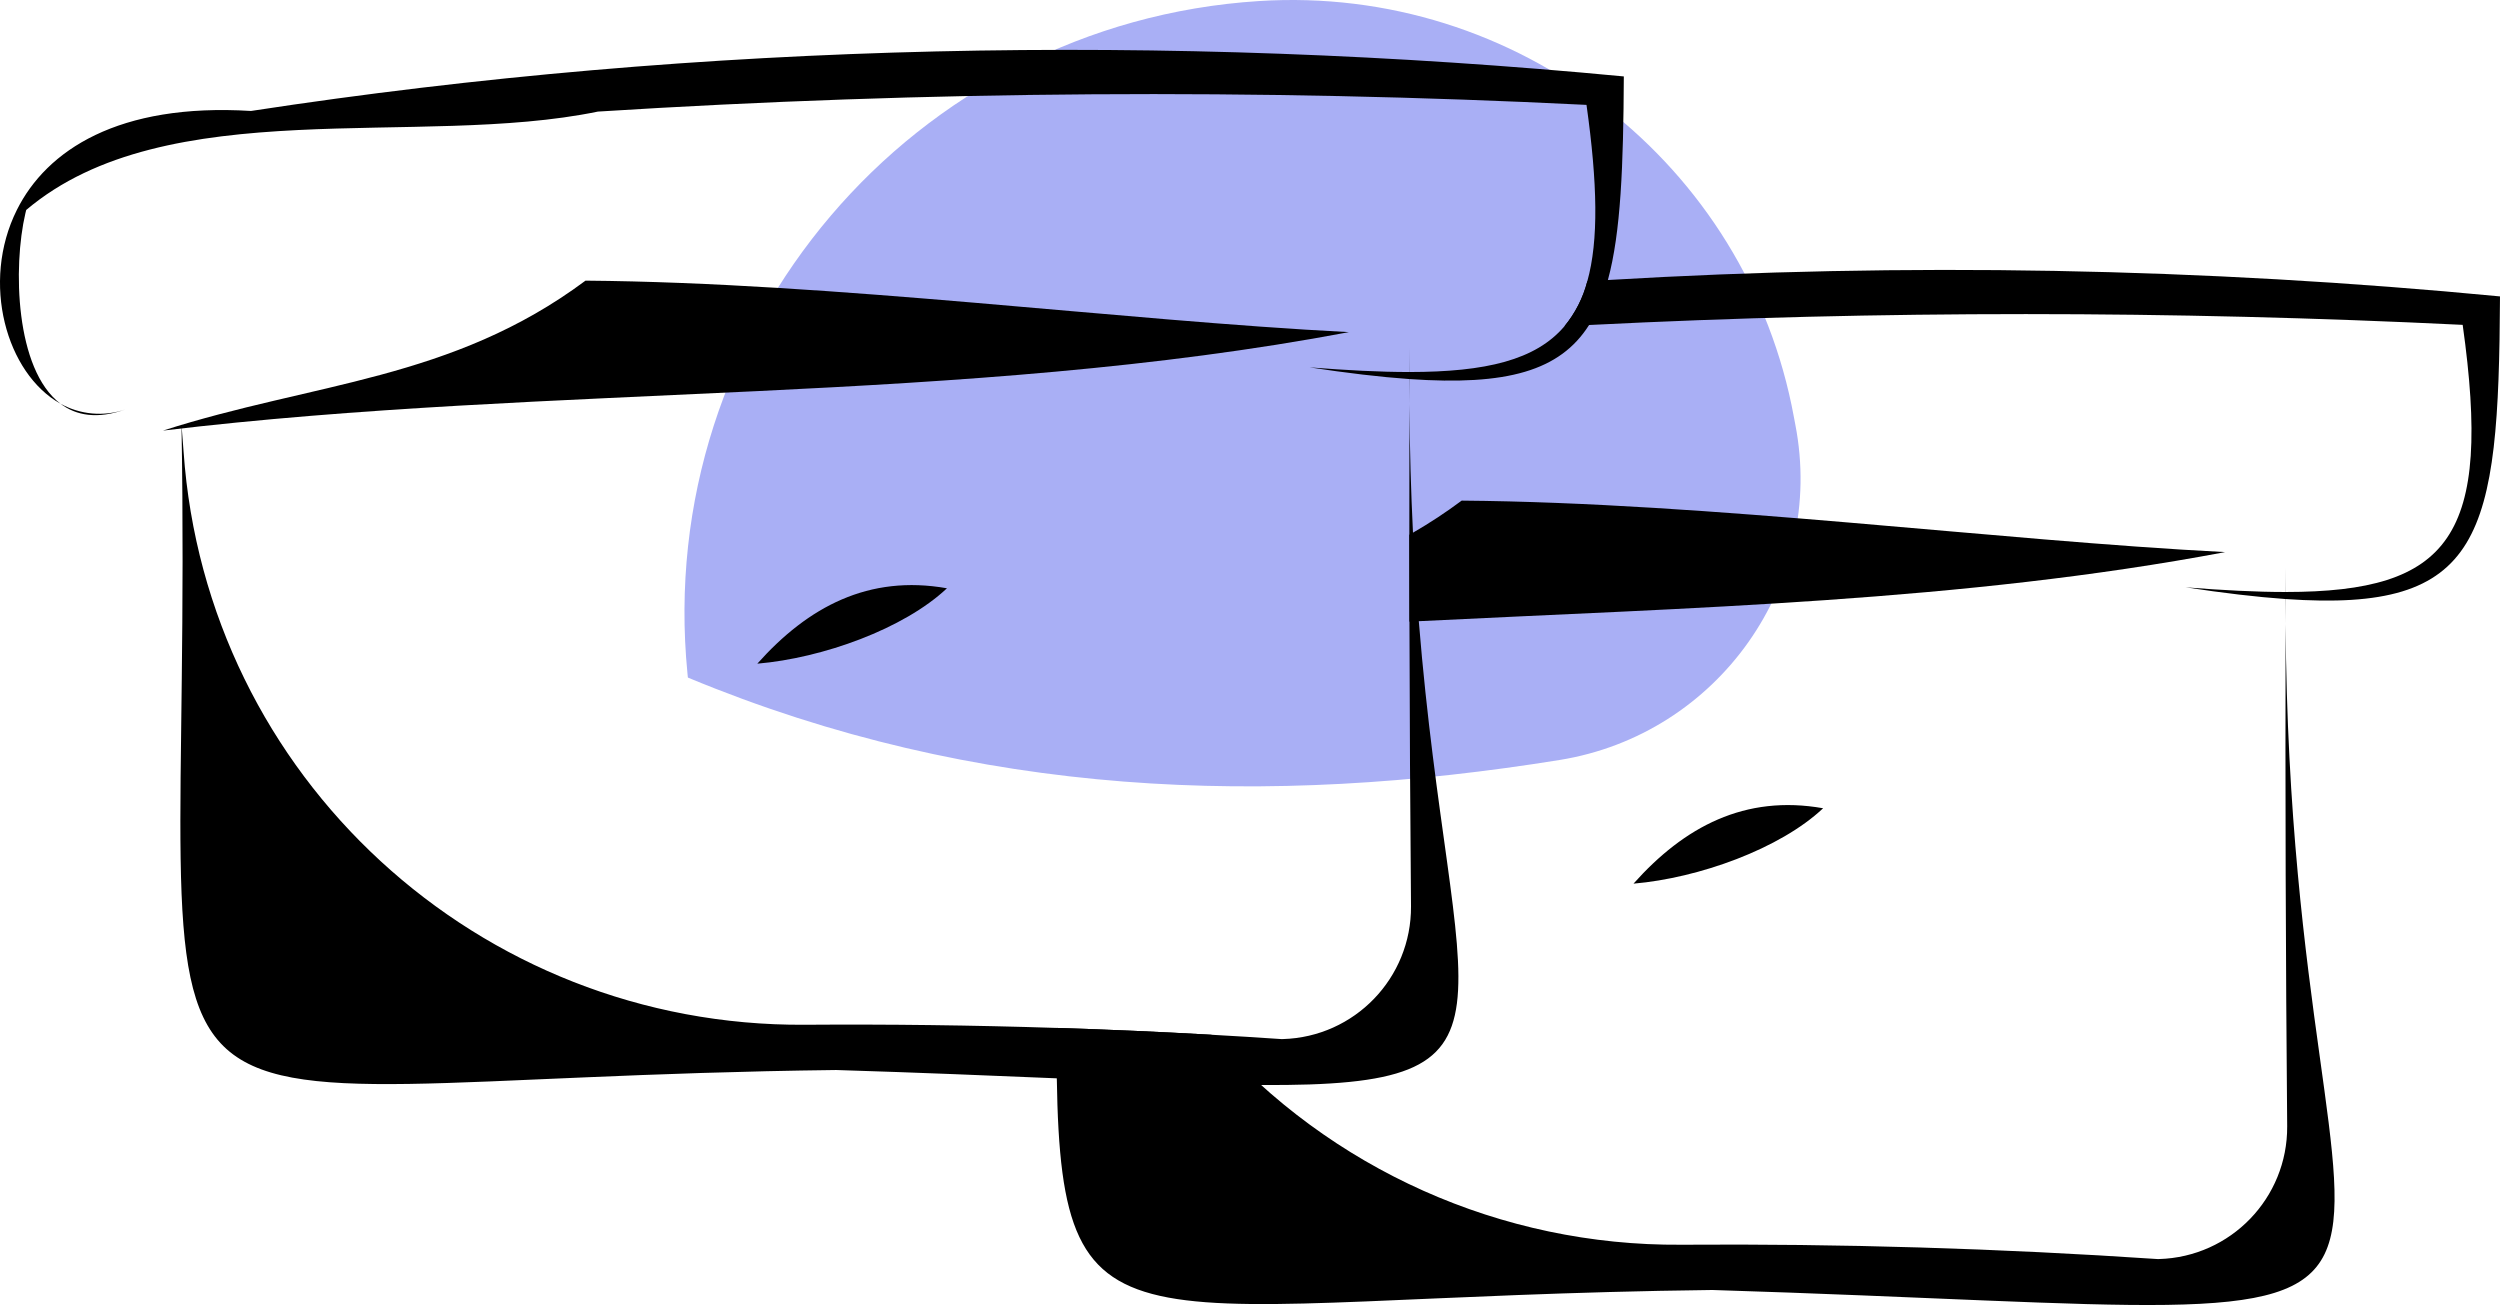
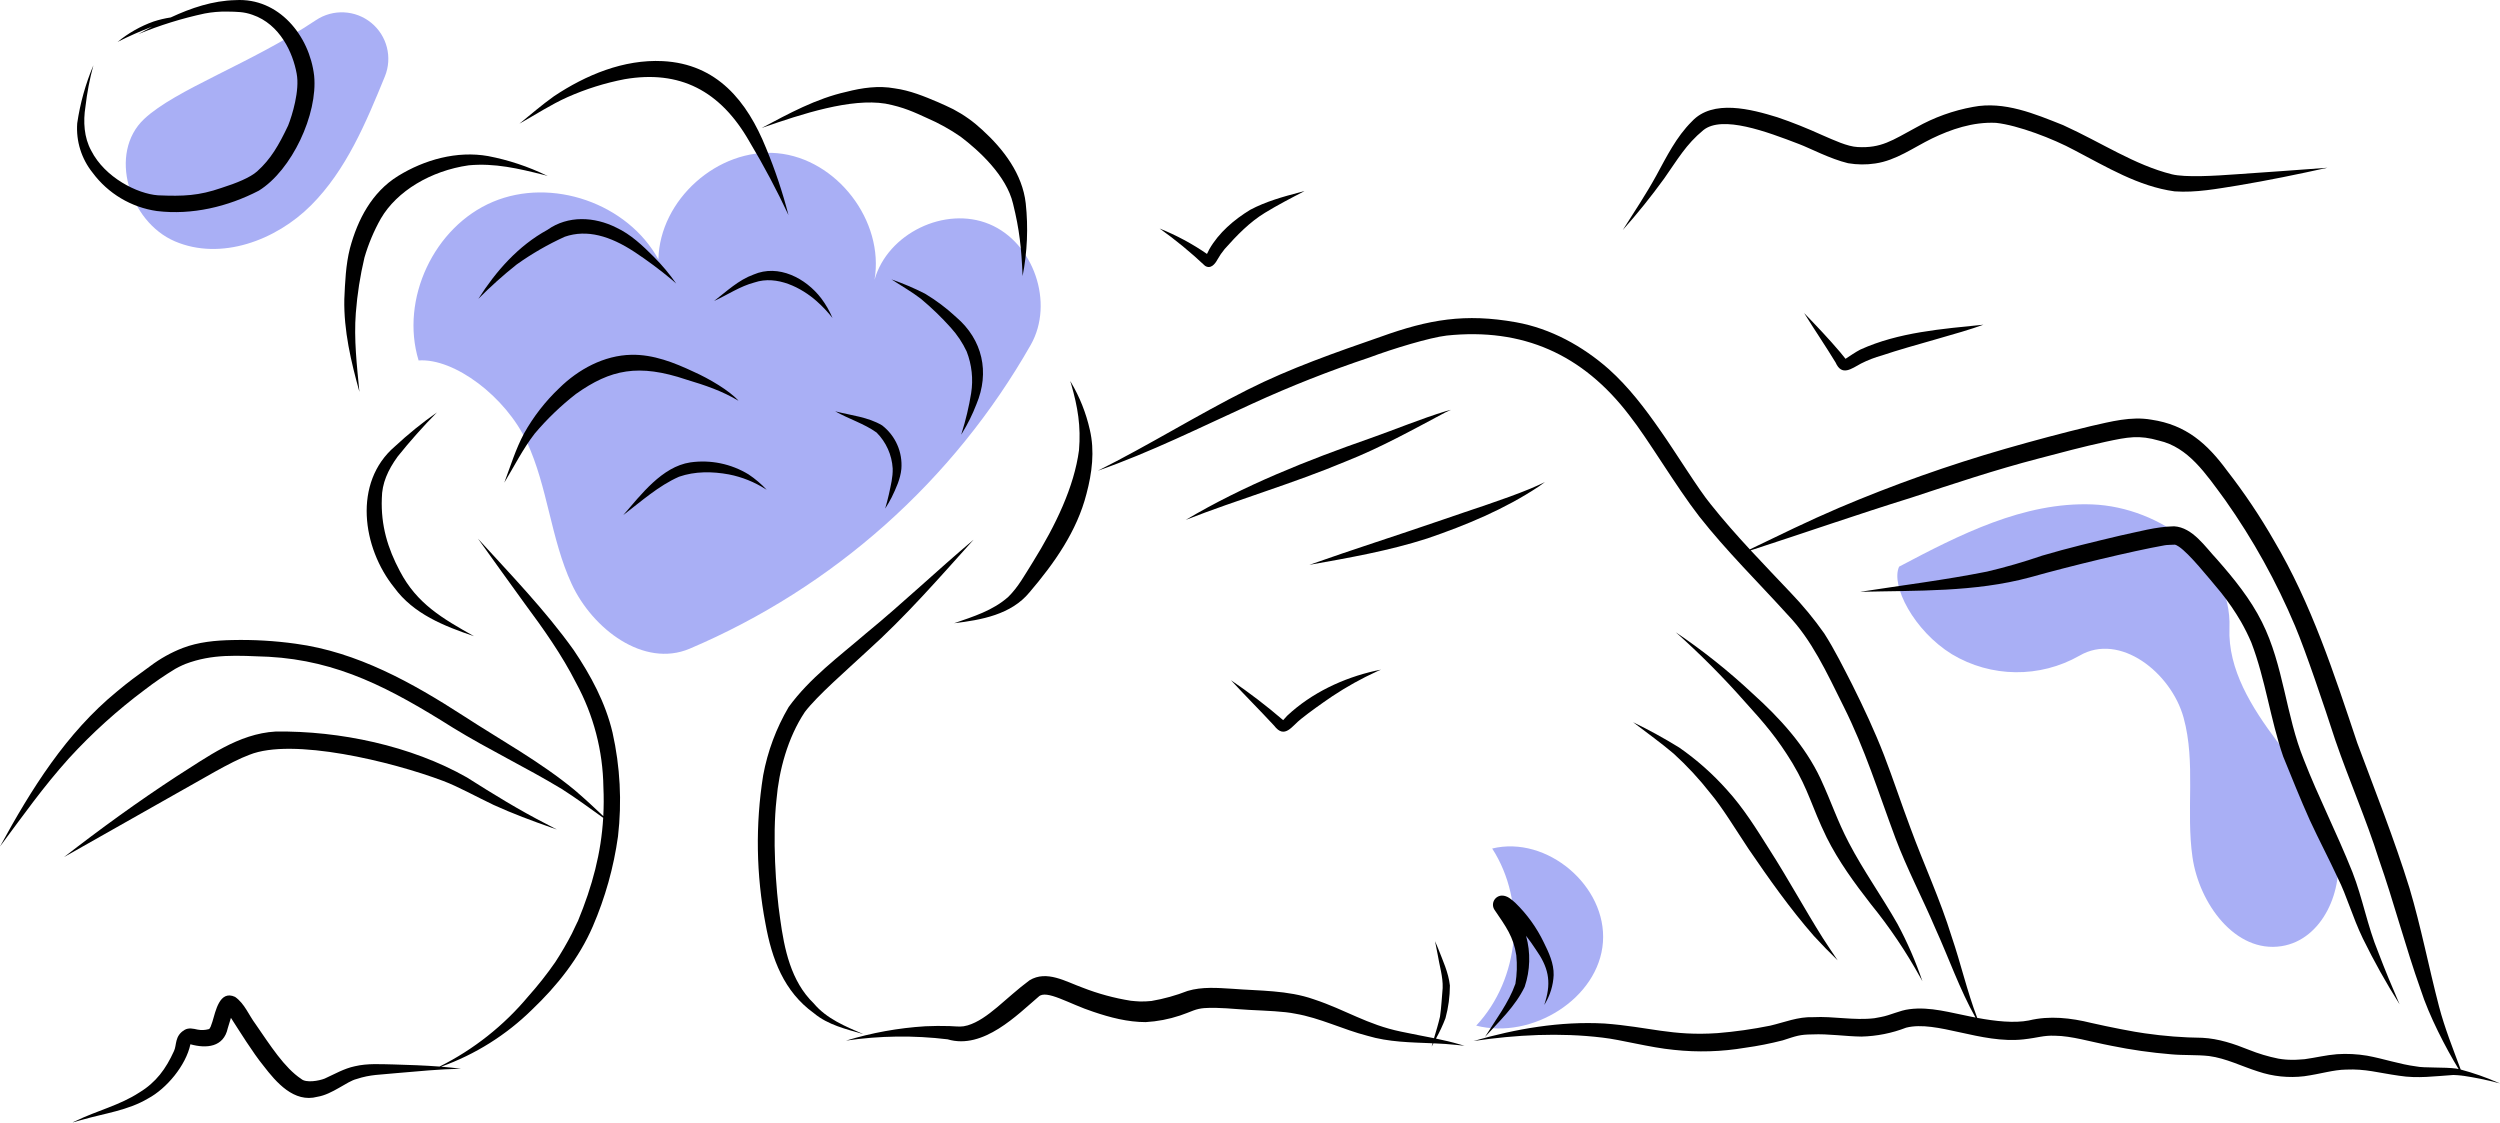
- <svg xmlns="http://www.w3.org/2000/svg" data-name="Layer 1" width="670.527" height="350.022" viewBox="0 0 670.527 350.022">
-   <path d="M566.996,317.311l-0,0c-92.919,5.916-162.419,87.678-153.307,180.338q.05.508.1,1.016a.162.162,0,0,0,.099.133c77.809,32.316,155.819,34.626,233.703,22.071,42.606-6.868,71.471-47.579,63.239-89.942q-.193-.993-.375-1.984C697.955,360.774,636.161,312.907,566.996,317.311Z" transform="translate(-229.303 -317.0301)" fill="#a9aff5" />
-   <path d="M607.35,418.7q-.015,3.315-.02,6.63c-.02-2.18-.02-4.39-.02-6.63,0-.62,0-1.25.01-1.89.01-2.19.02-4.4.05-6.64-.01,2.21-.01,4.42-.02,6.64Z" transform="translate(-229.303 -317.0301)" />
-   <path d="M567.54,608.04c-14.36-.09-32.36-.85-54.79-1.79-17.05-.71-36.66-1.53-59.19-2.23-207.72,2.54-171.91,38.14-175.58-173.17q.3,3.615.56,7.31c6.1,87.25,79.19,154.33,166.65,153.72q33.75-.24,67.5.85,20.79.645,41.53,1.83,9.45.525,18.89,1.17a2.258,2.258,0,0,0,.26-.01,35.391,35.391,0,0,0,34.38-35.6q-.33-38.16-.42-76.36-.03-11.64-.03-23.29-.015-17.58.03-35.14c.07,12.32.42,23.82.95,34.57q.63,12.555,1.56,23.74C618.51,590.6,642.54,608.51,567.54,608.04Z" transform="translate(-229.303 -317.0301)" />
-   <path d="M483.284,474.813c-20.965-3.715-37.24,4.948-50.86,20.221C449.932,493.539,471.749,485.687,483.284,474.813Z" transform="translate(-229.303 -317.0301)" />
-   <path d="M273.022,432.521c104.739-12.573,214.7-6.882,318.077-26.409-61.822-3.171-137.727-13.255-204.756-13.811C350.476,419.029,313.336,419.577,273.022,432.521Z" transform="translate(-229.303 -317.0301)" />
-   <path d="M664.83,337.53c-.12,23.95-.79,41.8-4.27,54.6a44.195,44.195,0,0,1-5.05,12.07c-7.79,12.31-22.05,16.32-48.16,14.5h-.04c-7.82-.55-16.7-1.61-26.78-3.14,10.02.79,18.93,1.25,26.79,1.25h.03c20.46-.01,33.86-3.21,41.55-12.27a31.192,31.192,0,0,0,6.14-12.08c3.05-10.91,2.74-26.22-.22-47.3a2352.771,2352.771,0,0,0-265.16,1.8c-48.06,9.93-115.61-5.52-153.33,26.39-.08.3-.15.6-.22.91-3.35,14.32-2.74,41.8,9.37,51.02-14.43-8.06-21.4-32.43-11.65-51.95,7.99-16,27.23-28.73,62.8-26.54C417.84,328.21,542.52,325.88,664.83,337.53Z" transform="translate(-229.303 -317.0301)" />
-   <path d="M245.48,425.28a21.406,21.406,0,0,0,17.43,1.57C255.45,429.51,249.75,428.53,245.48,425.28Z" transform="translate(-229.303 -317.0301)" />
-   <path d="M842.35,477.7q-.015,3.315-.02,6.63c-.02-2.18-.02-4.39-.02-6.63,0-.62,0-1.25.01-1.89.01-2.19.02-4.4.05-6.64-.01,2.21-.01,4.42-.02,6.64Z" transform="translate(-229.303 -317.0301)" />
-   <path d="M688.56,663.02C532.67,664.93,513.94,685.45,512.75,606.25q-.09-6.33-.06-13.52,20.79.645,41.53,1.83a166.242,166.242,0,0,0,125.97,56.32q64.02-.45,127.92,3.85a2.258,2.258,0,0,0,.26-.01,35.391,35.391,0,0,0,34.38-35.6q-.6-67.41-.42-134.79C843.6,689.66,920.19,670.23,688.56,663.02Z" transform="translate(-229.303 -317.0301)" />
-   <path d="M718.284,533.813c-20.965-3.715-37.24,4.948-50.86,20.221C684.932,552.539,706.749,544.687,718.284,533.813Z" transform="translate(-229.303 -317.0301)" />
-   <path d="M826.1,465.11c-70.28,13.28-143.6,14.9-216.26,18.53-.84.04-1.67.08-2.51.12q-.03-11.64-.03-23.29c.33-.18.65-.37.98-.57a132.613,132.613,0,0,0,13.06-8.6C688.37,451.86,764.28,461.94,826.1,465.11Z" transform="translate(-229.303 -317.0301)" />
-   <path d="M899.83,396.53C899.49,461.18,895.21,481.39,842.35,477.7h-.04c-7.82-.55-16.7-1.61-26.78-3.14,10.02.79,18.93,1.25,26.79,1.25h.03c44.17-.02,55.44-14.9,47.47-71.65C811.82,400.35,733.57,400.26,655.51,404.2c-2.2.1-4.41.22-6.61.34a31.192,31.192,0,0,0,6.14-12.08c1.84-.11,3.68-.23,5.52-.33A1543.658,1543.658,0,0,1,899.83,396.53Z" transform="translate(-229.303 -317.0301)" />
+ <svg xmlns="http://www.w3.org/2000/svg" data-name="Layer 1" width="875.35" height="392.997" viewBox="0 0 875.35 392.997">
+   <path d="M308.43,379.541c-6.526-21.434,5.384-46.848,26.031-55.548s47.153.527,57.935,20.167c.416-20.891,20.876-39.143,41.679-37.182s37.491,23.716,33.996,44.316c4.548-16.196,24.655-25.948,40.19-19.491s22.804,27.589,14.53,42.237A249.837,249.837,0,0,1,403.293,480.485c-16.033,6.755-33.994-6.937-41.291-22.73S353.655,423.84,346.324,408.062,320.95,378.662,308.43,379.541Z" transform="translate(-161.8612 -253.3318)" fill="#a9aff5" />
+   <path d="M678.741,612.443c15.297-16.306,17.726-43.227,5.595-62.009,19.149-4.671,40.2,13.125,38.781,32.785S698.309,617.466,678.741,612.443Z" transform="translate(-161.8612 -253.3318)" fill="#a9aff5" />
+   <path d="M826.814,451.739c21.192-11.199,43.655-22.705,67.606-21.795s49.016,19.329,48.064,43.279c-.579,14.561,7.83,27.837,16.551,39.512s18.393,23.509,21.042,37.839-4.976,31.803-19.375,34.048c-16.169,2.522-28.823-14.937-31.162-31.133s1.228-33.086-3.114-48.864-22.338-29.983-36.458-21.711a44.278,44.278,0,0,1-44.663-.508C831.993,474.195,823.799,458.33,826.814,451.739Z" transform="translate(-161.8612 -253.3318)" fill="#a9aff5" />
+   <path d="M212.344,294.982c-12.723,11.95-5.296,35.986,10.753,42.85s35.333-.261,47.67-12.609,19.244-28.963,25.852-45.12a16.293,16.293,0,0,0-24.128-19.717C249.692,275.612,223.371,284.626,212.344,294.982Z" transform="translate(-161.8612 -253.3318)" fill="#a9aff5" />
+   <path d="M376.34,509.863c-2.452-10.458-7.626-20.049-13.595-28.902-9.98-13.965-21.987-26.357-33.525-39.023,5.464,7.567,10.844,15.195,16.352,22.73,6.59,8.89,13.016,17.941,18.03,27.835a78.566,78.566,0,0,1,9.533,36.431c.16,3.471.141,6.841-.034,10.153-3.276-3.103-6.581-6.178-10.019-9.102-12.047-9.948-25.839-17.476-38.896-25.977-17.968-11.615-37.254-22.389-58.765-25.28a138.144,138.144,0,0,0-22.25-1.287c-5.865.118-11.823.672-17.341,2.78a47.178,47.178,0,0,0-11.355,6.332c-4.998,3.621-7.608,5.503-11.626,8.872-17.814,14.56-30.102,34.327-40.989,54.304,8.113-10.888,15.105-20.846,24.148-30.891a189.705,189.705,0,0,1,26.513-23.977,118.685,118.685,0,0,1,10.729-7.348c.882-.461,1.747-.959,2.667-1.34.256-.094.574-.236.789-.337,9.603-3.649,18.101-2.971,29.193-2.544,24.372,1.354,42.591,11.022,64.7,24.93,12.383,7.6,25.538,13.853,37.968,21.37,4.97,3.161,9.714,6.657,14.498,10.091-.723,12.262-3.72,23.723-8.89,36.246.128-.371-1.657,3.418-2.093,4.333-1.763,3.415-3.705,6.725-5.794,9.95A125.139,125.139,0,0,1,346.814,602.216,96.994,96.994,0,0,1,315.768,626.779c-5.344-.41-10.708-.581-16.062-.741-4.528-.08-9.133-.426-13.58.628-3.773.786-7.124,2.756-10.601,4.328-1.993.792-6.531,1.593-8.182.119-5.892-3.893-10.875-11.78-15.997-19.193-2.372-3.158-3.863-7.24-7.184-9.539-5.42-2.519-6.805,5.034-7.938,8.723-.171.58-.382,1.148-.604,1.711a7.103,7.103,0,0,1-.408.709l-.034.037c-.043.025-.084.052-.128.075-.046.016-.089.031-.154.055a8.556,8.556,0,0,1-3.829.151c-1.496-.329-3.125-.737-4.54.076-3.638,2.155-2.691,5.327-3.787,7.51-2.776,6.106-6.197,10.868-12.096,14.435-6.997,4.555-14.647,6.248-22.536,10.083-2.554,1.057,1.743-.383,2.674-.576,7.715-2.218,15.867-3.23,22.881-7.391,6.559-3.49,13.31-11.65,14.861-18.983l.007-.022c5.558,1.55,11.635,1.08,13.079-5.619.342-1.192.733-2.495,1.109-3.634,2.926,4.506,7.662,12.203,11.379,16.754,4.477,5.835,10.708,13.103,18.906,10.883,5.184-.825,10.343-5.403,13.684-6.212,4.964-1.647,8.353-1.475,14.014-2.074,7.518-.641,15.04-1.392,22.587-1.533-2.316-.302-4.64-.53-6.967-.716a87.444,87.444,0,0,0,31.833-19.98c8.756-8.342,16.425-17.959,21.256-29.115a121.792,121.792,0,0,0,8.838-31.552A108.989,108.989,0,0,0,376.34,509.863Z" transform="translate(-161.8612 -253.3318)" />
+   <path d="M465.002,475.17c-9.398,8.092-19.677,15.62-27.014,25.743a73.724,73.724,0,0,0-8.914,23.914,150.638,150.638,0,0,0,.815,51.935c2.234,12.356,6.408,23.721,16.969,31.334,4.914,4.114,11.265,5.569,17.274,7.327-6.273-2.725-12.821-5.365-17.333-10.746-8.036-7.773-10.322-19.023-11.782-29.679-1.538-10.235-2.739-28.7-1.267-41.757.85-10.059,3.88-21.546,9.919-30.615,4.284-5.654,14.742-14.727,21.798-21.29,13.404-12.043,25.257-25.653,37.285-39.035C489.981,453.041,477.914,464.594,465.002,475.17Z" transform="translate(-161.8612 -253.3318)" />
+   <path d="M301.89,453.345c-4.276-8.012-6.698-16.035-6.335-25.528.039-5.242,2.094-9.855,5.526-14.605a201.316,201.316,0,0,1,13.762-15.477,138.387,138.387,0,0,0-14.704,11.903c-14.777,12.638-11.434,35.535-.231,49.43,6.723,9.238,17.472,13.493,27.926,17.026C316.755,469.868,307.855,464.733,301.89,453.345Z" transform="translate(-161.8612 -253.3318)" />
+   <path d="M353.301,314.801a82.985,82.985,0,0,0-20.54-6.822c-10.888-1.916-22.254,1.249-31.544,6.984-9.126,5.661-14.111,15.193-16.825,25.299-1.473,5.805-1.701,11.852-1.97,17.811-.224,11.059,2.353,21.866,5.28,32.457-.875-9.188-1.965-18.417-1.25-27.655a125.872,125.872,0,0,1,3.016-19.348,64.075,64.075,0,0,1,5.745-13.668c5.607-9.636,17.527-16.75,30.736-18.639,9.047-.856,17.49,1.115,26.339,3.356C352.943,314.684,354.18,315.242,353.301,314.801Z" transform="translate(-161.8612 -253.3318)" />
+   <path d="M390.779,343.245c-3.926-3.925-8.037-7.85-13.124-10.222-7.681-3.85-16.903-4.335-24.12.788-10.209,5.581-18.006,14.446-24.188,24.159A151.887,151.887,0,0,1,342.734,345.966a101.012,101.012,0,0,1,16.895-9.75c7.772-2.674,15.863-.248,24.295,5.264a145.491,145.491,0,0,1,13.263,9.869c.492.414.964.852,1.445,1.278A69.725,69.725,0,0,0,390.779,343.245Z" transform="translate(-161.8612 -253.3318)" />
+   <path d="M430.095,305.188c-6.663-16.521-17.203-29.486-36.197-30.457-13.653-.676-26.898,4.848-38.08,12.307-4.189,2.987-8.094,6.353-12.083,9.596,5.594-3.126,10.974-6.666,16.832-9.292a92.304,92.304,0,0,1,20.055-6.29c19.107-3.246,33.416,3.841,43.727,21.996A287,287,0,0,1,437.944,328.652,175.285,175.285,0,0,0,430.095,305.188Z" transform="translate(-161.8612 -253.3318)" />
+   <path d="M449.391,357.772c-5.385-7.031-14.954-12.075-23.671-8.311-5.292,1.91-9.448,5.888-13.836,9.266,4.726-2.165,9.127-5.191,14.197-6.509,7.819-2.63,16.471,1.911,21.711,6.552a44.853,44.853,0,0,1,5.567,5.912A32.431,32.431,0,0,0,449.391,357.772Z" transform="translate(-161.8612 -253.3318)" />
+   <path d="M404.769,383.515c-6.858-3.226-14.135-6.114-21.838-5.956-9.566.186-18.555,5.073-25.263,11.683a66.83,66.83,0,0,0-12.278,15.779c-2.948,5.491-4.776,11.493-6.954,17.312,3.475-5.76,6.514-11.807,10.624-17.157A96.627,96.627,0,0,1,363.524,391.269c12.166-8.626,21.914-10.663,38.679-5.018,6.649,1.999,12.433,3.94,18.244,7.415C417.392,390.177,410.122,385.887,404.769,383.515Z" transform="translate(-161.8612 -253.3318)" />
+   <path d="M423.967,419.441a30.822,30.822,0,0,0-20.415-4.204c-9.914,1.51-17.242,11.321-23.472,18.454,6.367-4.862,12.359-10.273,19.542-13.44,5.551-1.931,11.657-1.883,17.487-.8a37.15,37.15,0,0,1,12.84,5.157c.119.07.237.14.355.211A35.846,35.846,0,0,0,423.967,419.441Z" transform="translate(-161.8612 -253.3318)" />
+   <path d="M521.012,324.527c-1.148-10.248-7.762-18.932-15.18-25.688a46.751,46.751,0,0,0-10.189-7.26c-.846-.482-4.53-2.111-5.249-2.43-4.915-2.094-9.913-4.147-15.243-4.872-5.667-1.045-11.429-.208-16.954,1.213-10.581,2.359-20.162,7.61-29.655,12.659,14.39-5.046,31.224-10.479,43.334-8.531,6.394,1.218,10.136,3.029,14.568,5.047a67.646,67.646,0,0,1,11.818,6.565c6.241,4.727,16.003,13.575,18.302,23.411,2.27,9.15,2.93,15.536,3.351,25.353A85.159,85.159,0,0,0,521.012,324.527Z" transform="translate(-161.8612 -253.3318)" />
+   <path d="M490.395,289.149c.069.029.138.058.206.087C490.212,289.067,490.194,289.06,490.395,289.149Z" transform="translate(-161.8612 -253.3318)" />
+   <path d="M496.668,364.381a65.594,65.594,0,0,0-10.942-8.233,91.76,91.76,0,0,0-11.75-4.993c3.458,2.254,7.069,4.292,10.348,6.81a101.755,101.755,0,0,1,10.458,10.105,33.774,33.774,0,0,1,5.55,8.334,28.192,28.192,0,0,1,1.569,14.586,99.003,99.003,0,0,1-3.338,14.037c-.162.436-.265.732.125.052a61.306,61.306,0,0,0,5.053-10.198C508.45,383.692,505.913,372.301,496.668,364.381Z" transform="translate(-161.8612 -253.3318)" />
+   <path d="M543.455,403.822a57.125,57.125,0,0,0-6.617-16.667c-.534-.961-.003.284.107.741,2.283,7.93,3.424,14.709,2.717,23.061-1.692,12.816-8.139,26.303-16.209,39.257-2.787,4.436-5.064,8.675-8.55,12.106-5.406,4.81-12.195,6.88-18.968,9.233,9.527-1.148,20.001-3.015,26.417-10.847,8.638-10.124,16.593-21.375,19.921-34.44C544.226,418.971,545.203,411.255,543.455,403.822Z" transform="translate(-161.8612 -253.3318)" />
+   <path d="M470.724,402.276c-4.937-2.957-10.941-3.499-16.436-4.931,4.693,2.657,10.253,4.368,14.503,7.436a19.453,19.453,0,0,1,5.636,12.583c.087,3.117-.652,5.798-1.325,9.039-.377,1.681-.824,3.346-1.308,4.998a43.217,43.217,0,0,0,2.262-3.905c1.521-3.148,3.063-6.421,3.409-9.941A17.529,17.529,0,0,0,470.724,402.276Z" transform="translate(-161.8612 -253.3318)" />
+   <path d="M674.647,619.493c-.571-.162-1.142-.328-1.714-.486-2.73-.809-5.499-1.446-8.281-2.023a55.466,55.466,0,0,0,3.329-7.141,43.959,43.959,0,0,0,1.547-11.449c-.501-4.578-2.532-8.837-4.174-13.095q-.506-1.221-1.031-2.434.45,2.283.899,4.566c.617,3.93,1.921,7.844,1.774,11.846-.312,3.343-.435,6.716-.938,10.036-.579,2.541-1.349,5.033-2.088,7.533-3.846-.782-7.715-1.461-11.55-2.299-11.942-2.472-19.188-7.558-30.563-11.327-9.146-3.209-18.929-2.917-28.466-3.677-5.214-.313-10.62-.77-15.694.749a65.106,65.106,0,0,1-12.667,3.522,33.429,33.429,0,0,1-3.99.175c-.619.012-2.775-.215-3.241-.253a81.57,81.57,0,0,1-16.916-4.605c-5.825-2.085-12.535-6.226-18.546-2.554-8.247,6.083-14.554,13.657-21.648,15.778-2.204.617-2.926.415-6.345.248-2.833-.098-5.67-.055-8.503.068a121.322,121.322,0,0,0-27.767,5.024,134.021,134.021,0,0,1,35.585-.456c12.508,3.749,24.541-8.735,31.85-14.919,2.669-2.677,10.784,2.571,19.166,5.28,5.906,2.007,12.065,3.608,18.34,3.616a46.312,46.312,0,0,0,12.005-2.306c1.609-.51,3.156-1.191,4.737-1.775a13.67,13.67,0,0,1,3.749-.824c5.202-.351,10.404.343,15.596.614,6.304.334,12.324.511,16.284,1.341,8.739,1.495,16.73,5.56,25.28,7.743,7.411,2.221,15.119,2.292,22.794,2.616-.111.391-.227.781-.333,1.174q.316-.58.632-1.161c2.76.119,5.515.274,8.249.579Q673.329,619.347,674.647,619.493Z" transform="translate(-161.8612 -253.3318)" />
+   <path d="M271.857,279.857c-1.629-14.092-12.416-27.374-27.543-26.482-7.975.188-15.494,2.731-22.678,6.065a37.912,37.912,0,0,0-6.001,1.422,41.978,41.978,0,0,0-12.602,7.15,121.471,121.471,0,0,1,12.14-5.356c-1.648.866-3.281,1.749-4.897,2.631a135.175,135.175,0,0,1,23.245-7.228,38.633,38.633,0,0,1,7.839-.671c3.366.066,5.858.029,8.904,1.126,9.664,3.301,14.164,13.351,15.47,20.582,1.135,5.907-1.594,14.695-2.985,18.186-3.299,6.943-6.088,11.776-10.853,16.049-2.447,2.172-7.182,4.111-12.55,5.815-7.839,2.71-13.256,2.96-22.174,2.574-7.184-.519-18.589-6.198-23.383-15.667-2.505-4.572-2.849-10.143-2.006-15.382a97.585,97.585,0,0,1,2.78-14.48,82.967,82.967,0,0,0-5.663,20.282A24.793,24.793,0,0,0,194.301,313.82a34.037,34.037,0,0,0,22.498,13.404c12.27,1.488,24.784-1.491,35.682-7.13C264.04,312.945,273.176,293.317,271.857,279.857Z" transform="translate(-161.8612 -253.3318)" />
+   <path d="M1037.211,632.676q-.351-.145-.701-.291a93.45,93.45,0,0,0-13.058-4.563c-2.698-7.282-5.6-14.504-7.576-22.027-3.611-13.792-6.288-27.827-10.356-41.498-5.337-17.212-12.009-33.947-18.285-50.823-8.108-24.23-16.036-48.75-29.147-70.839a208.813,208.813,0,0,0-16.39-24.438c-7.02-9.565-14.411-16.125-26.558-17.918-7.105-1.253-14.19.68-21.092,2.227-10.063,2.424-20.066,5.103-30.015,7.961a511.688,511.688,0,0,0-58.351,20.708c-10.534,4.503-20.82,9.557-31.143,14.521-4.736-5.129-9.361-10.356-13.702-15.818-4.281-5.167-12.236-18.163-17.729-25.959-5.303-7.624-10.982-15.085-17.914-21.31-9.176-8.101-20.382-14.262-32.502-16.441-17.892-3.191-30.482-1-47.392,5.077-15.8,5.491-31.644,10.999-46.611,18.535-17.765,8.935-34.656,19.494-52.448,28.382,18.551-6.509,36.151-15.303,54.016-23.438a410.466,410.466,0,0,1,41.147-16.238c8.074-3.038,21.152-6.986,27.007-7.663,26.572-2.778,47.614,6.494,63.965,27.962,6.649,8.413,16.205,24.751,24.473,35.395,9.548,12.135,20.6,22.99,30.958,34.419,8.388,8.738,13.536,19.933,19.597,32.132,7.567,15.154,11.844,29.198,18.119,46.038,4.059,10.822,9.483,21.051,14.002,31.676,4.71,10.358,8.46,21.232,14.032,31.166-.514-.099-1.031-.196-1.539-.3-7.086-1.355-14.301-3.58-21.572-2.622-3.47.414-6.607,2.123-10.033,2.745-.501.107-1.904.345-2.243.414-7.143.861-14.298-.747-21.461-.364-5.352-.182-9.96,1.783-15.036,2.974a157.736,157.736,0,0,1-18.469,2.614c-15.971,1.088-23.905-2.196-39.511-3.366-15.522-.851-31.013,1.826-45.887,6.128,14.928-2.185,30.113-3.003,45.126-1.195,6.502.721,16.459,3.471,25.099,4.299a90.585,90.585,0,0,0,24.87-.742,116.374,116.374,0,0,0,13.189-2.599c4.866-1.583,5.891-2.026,10.29-2.076,5.768-.262,11.482.689,17.239.758a46.434,46.434,0,0,0,15.663-3.12c10.622-2.692,26.179,5.762,41.123,4.095,5.228-.579,6.827-1.427,11.004-1.27,5.84.06,12.164,2.061,19.773,3.525a176.2,176.2,0,0,0,20.864,2.976c4.428.411,8.887.118,13.307.61,5.973.798,11.416,3.598,17.12,5.396a36.861,36.861,0,0,0,16.183,1.674c5.913-.83,10.174-2.26,14.667-2.326,6.872-.301,11.061,1.098,18.576,2.155,6.422,1.032,12.595.147,18.995-.269,1.097.031,2.188.127,3.276.255.056.087.116.184.171.27-.032-.087-.064-.174-.096-.262a114.618,114.618,0,0,1,12.093,2.468Q1036.776,632.566,1037.211,632.676Zm-15.369-5.199c-3.928-.545-11.436-.176-13.888-.738-5.875-.753-11.489-2.716-17.299-3.772a45.586,45.586,0,0,0-10.498-.519c-3.833.297-7.569,1.237-11.371,1.752-.801.055-3.714.283-4.154.21a27.265,27.265,0,0,1-5.048-.414,58.652,58.652,0,0,1-10.291-3.08c-5.231-2.107-10.605-3.916-16.282-4.21a151.853,151.853,0,0,1-20.155-1.566c-3.39-.423-12.681-2.243-18.755-3.638-7.161-1.768-14.621-2.622-21.87-.86-5.06.99-11.717.279-18.06-.912-3.562-9.295-5.752-19.071-8.975-28.489-4.011-13.03-9.8-25.396-14.479-38.183-3.154-8.395-5.958-16.919-9.174-25.289-3.262-8.408-7.092-16.587-11.114-24.655-3.119-6.071-6.141-12.212-9.813-17.973a122.706,122.706,0,0,0-11.812-14.324c-4.648-4.921-9.35-9.809-13.953-14.784,18.778-6.105,37.426-12.602,56.285-18.463,14.722-4.854,29.436-9.763,44.444-13.672,7.811-2.059,15.618-4.148,23.51-5.873,7.927-1.707,11.77-2.418,18.707-.423,10.271,2.363,16.244,11.348,23.219,20.86a233.194,233.194,0,0,1,24.45,44.08c3.752,8.919,10.051,27.557,14.07,39.935,4.815,14.031,10.815,27.627,15.284,41.783,5.281,15.078,9.269,30.569,14.627,45.62,2.921,9.107,8.749,20.343,13.279,27.788C1022.434,627.604,1022.14,627.532,1021.842,627.476Z" transform="translate(-161.8612 -253.3318)" />
+   <path d="M668.225,397.258c-8.959,2.751-17.625,6.368-26.459,9.483-22.285,7.795-44.377,16.555-64.732,28.624,18.511-7.237,37.655-12.751,55.991-20.446,12.098-4.78,23.47-11.093,34.93-17.193.646-.322,1.304-.618,1.97-.894C669.356,396.966,668.784,397.088,668.225,397.258Z" transform="translate(-161.8612 -253.3318)" />
+   <path d="M697.768,424.402c-9.579,3.963-20.68,7.371-30.845,10.93-15.502,5.35-31.14,10.305-46.6,15.776,13.899-2.467,27.847-4.914,41.311-9.251,13.584-4.638,27.063-10.238,39.055-18.207q1.071-.748,2.118-1.529Q700.319,423.332,697.768,424.402Z" transform="translate(-161.8612 -253.3318)" />
+   <path d="M826.232,576.813c-5.436-9.572-11.876-18.551-16.979-28.322-4.233-8.111-5.868-13.671-9.957-22.535-5.466-11.632-14.326-21.281-23.8-29.805a216.814,216.814,0,0,0-26.88-21.433,285.336,285.336,0,0,1,24.1,24.213c7.035,7.749,11.449,12.883,16.736,21.579,5.837,9.811,6.569,14.875,11.992,26.046,4.189,8.377,9.75,15.99,15.489,23.362a173.424,173.424,0,0,1,17.259,25.583q.39.686.773,1.375A132.452,132.452,0,0,0,826.232,576.813Z" transform="translate(-161.8612 -253.3318)" />
+   <path d="M800.115,581.798c-6.419-10.189-12.156-20.795-18.662-30.935-4.573-7.27-9.137-14.626-14.942-20.995a95.207,95.207,0,0,0-16.694-14.795,183.649,183.649,0,0,0-16.155-8.87c5.111,3.909,9.702,7.172,14.205,11.002a111.241,111.241,0,0,1,12.892,13.908c4.057,4.782,8.8,12.635,13.353,19.481,7.148,10.461,14.485,20.871,22.832,30.418,2.693,2.946,5.489,5.796,8.353,8.575Q802.66,585.723,800.115,581.798Z" transform="translate(-161.8612 -253.3318)" />
+   <path d="M994.559,586.683c-3.756-9.078-5.438-18.824-9.005-27.955-5.815-14.511-11.898-26.216-17.006-39.353-6.345-15.598-7.082-33.083-14.682-48.238-4.033-8.087-9.768-15.139-15.701-21.897-4.142-4.373-8.537-11.24-15.061-11.63-6.397.127-12.611,1.949-18.84,3.242-9.167,2.185-18.35,4.366-27.388,7.04a200.393,200.393,0,0,1-19.299,5.583c-14.706,2.929-29.606,4.781-44.419,7.079,19.829-.502,40.081.152,59.387-5.045,14.49-4.066,35.647-9.171,47.22-11.243.602-.167,3.078-.174,3.564-.224.058.012.117.017.175.03.192.075.312.118.392.143a8.578,8.578,0,0,1,.884.519c3.659,2.471,10.167,10.611,14.713,16.036a83.169,83.169,0,0,1,7.04,10.269,70.646,70.646,0,0,1,3.622,7.3c4.937,12.918,6.639,26.816,11.136,39.869,3.044,7.456,6.021,14.944,9.322,22.292,3.162,6.83,6.673,13.492,9.838,20.321,3.178,6.357,5.032,13.39,8.736,21.104a245.223,245.223,0,0,0,12.875,23.073C999.437,598.942,996.946,592.977,994.559,586.683Z" transform="translate(-161.8612 -253.3318)" />
+   <path d="M353.16,541.841c-9.587-4.892-18.734-10.542-27.813-16.302-19.569-11.108-44.54-16.358-66.957-16.068-13.109.74-23.969,8.952-34.699,15.694-13.538,8.848-26.632,18.354-39.411,28.263,13.13-7.405,26.227-14.871,39.36-22.271,8.452-4.653,18.848-11.082,25.563-13.549,15.045-6.057,49.659,2.306,67.861,9.169,5.238,1.976,11.208,5.333,17.612,8.385,6.643,3.031,13.497,5.578,20.384,7.997.594.208,1.189.412,1.783.618Q354.999,542.817,353.16,541.841Z" transform="translate(-161.8612 -253.3318)" />
+   <path d="M702.39,583.283a48.757,48.757,0,0,0-9.959-13.834c-1.333-1.188-2.808-2.56-4.704-2.534a3.204,3.204,0,0,0-2.628,4.906c4.053,5.97,6.699,9.475,7.685,16.033a37.924,37.924,0,0,1-.316,9.934c-2.333,6.629-6.895,12.577-10.657,18.613,5.009-5.459,10.655-10.782,13.893-17.532a30.426,30.426,0,0,0,.496-17.877c1.218,1.579,2.369,3.2,3.408,4.792,4.276,6.054,5.523,11.028,3.326,18.232-.09.421-.623,1.758-.135.81a21.334,21.334,0,0,0,3.056-10.07C705.963,590.67,704.165,586.864,702.39,583.283Z" transform="translate(-161.8612 -253.3318)" />
+   <path d="M944.777,314.362c-7.302.538-17.736,1.166-22.454-0-13.151-3.31-24.368-10.973-38.079-17.216-9.964-3.966-20.599-8.485-31.518-6.383a63.525,63.525,0,0,0-19.879,7.166c-8.505,4.603-12.284,7.346-20.568,6.889-3.578-.18-8.286-2.404-12.385-4.175-5.147-2.324-10.383-4.464-15.738-6.265-9.062-2.788-22.578-6.446-29.919,1.491-5.436,5.393-8.844,12.34-12.47,18.987-3.586,6.529-7.729,12.727-11.712,19.016a226.185,226.185,0,0,0,14.494-18.022c4.709-6.678,7.637-11.953,13.735-16.959,6.616-5.313,22.134.518,33.571,4.912,3.714,1.404,10.87,5.185,17.09,6.678a29.966,29.966,0,0,0,9.536.087c7.262-1.046,13.364-5.579,19.823-8.736,6.592-3.178,14.287-5.88,22.451-5.484,7.583.811,19.95,5.511,27.514,9.611,11.147,5.806,22.346,12.652,34.999,14.377,7.477.526,14.918-.911,22.273-2.079,10.477-1.75,20.882-3.899,31.253-6.188C966.122,312.836,955.455,313.666,944.777,314.362Z" transform="translate(-161.8612 -253.3318)" />
+   <path d="M643.475,488.188c-11.324,2.556-22.369,7.75-30.89,15.716-.306.31-1.08,1.168-1.439,1.576a201.992,201.992,0,0,0-18.282-13.983c4.958,5.386,10.156,10.544,15.125,15.92,3.723,4.904,6.259.044,9.457-2.384,3.009-2.408,6.905-5.192,10.9-7.912a113.941,113.941,0,0,1,15.75-8.754q.647-.279,1.292-.561C644.75,487.931,644.109,488.044,643.475,488.188Z" transform="translate(-161.8612 -253.3318)" />
+   <path d="M813.222,375.741c-1.581.802-3.929,2.422-5.165,3.225-.555-.683-1.117-1.434-1.85-2.284-4.027-4.75-8.326-9.262-12.647-13.742,3.601,5.827,7.472,11.483,11.028,17.336,2.162,4.905,5.528,2.159,8.89.348a40.037,40.037,0,0,1,7.388-2.858c10.861-3.658,27.278-7.684,35.478-10.747C841.84,368.507,826.641,369.635,813.222,375.741Z" transform="translate(-161.8612 -253.3318)" />
+   <path d="M617.078,320.636c-5.961,1.569-11.99,3.246-17.456,6.153-5.678,3.464-10.989,7.989-14.331,13.811-.294.536-.549,1.093-.815,1.644a85.475,85.475,0,0,0-16.583-8.901,151.619,151.619,0,0,1,15.897,13.062c1.961,1.284,3.505-.611,4.368-2.232a24.156,24.156,0,0,1,2.501-3.641c4.288-4.833,8.776-9.445,14.107-12.692,4.444-2.706,9.055-5.125,13.686-7.495C618.968,320.086,617.306,320.62,617.078,320.636Z" transform="translate(-161.8612 -253.3318)" />
</svg>
